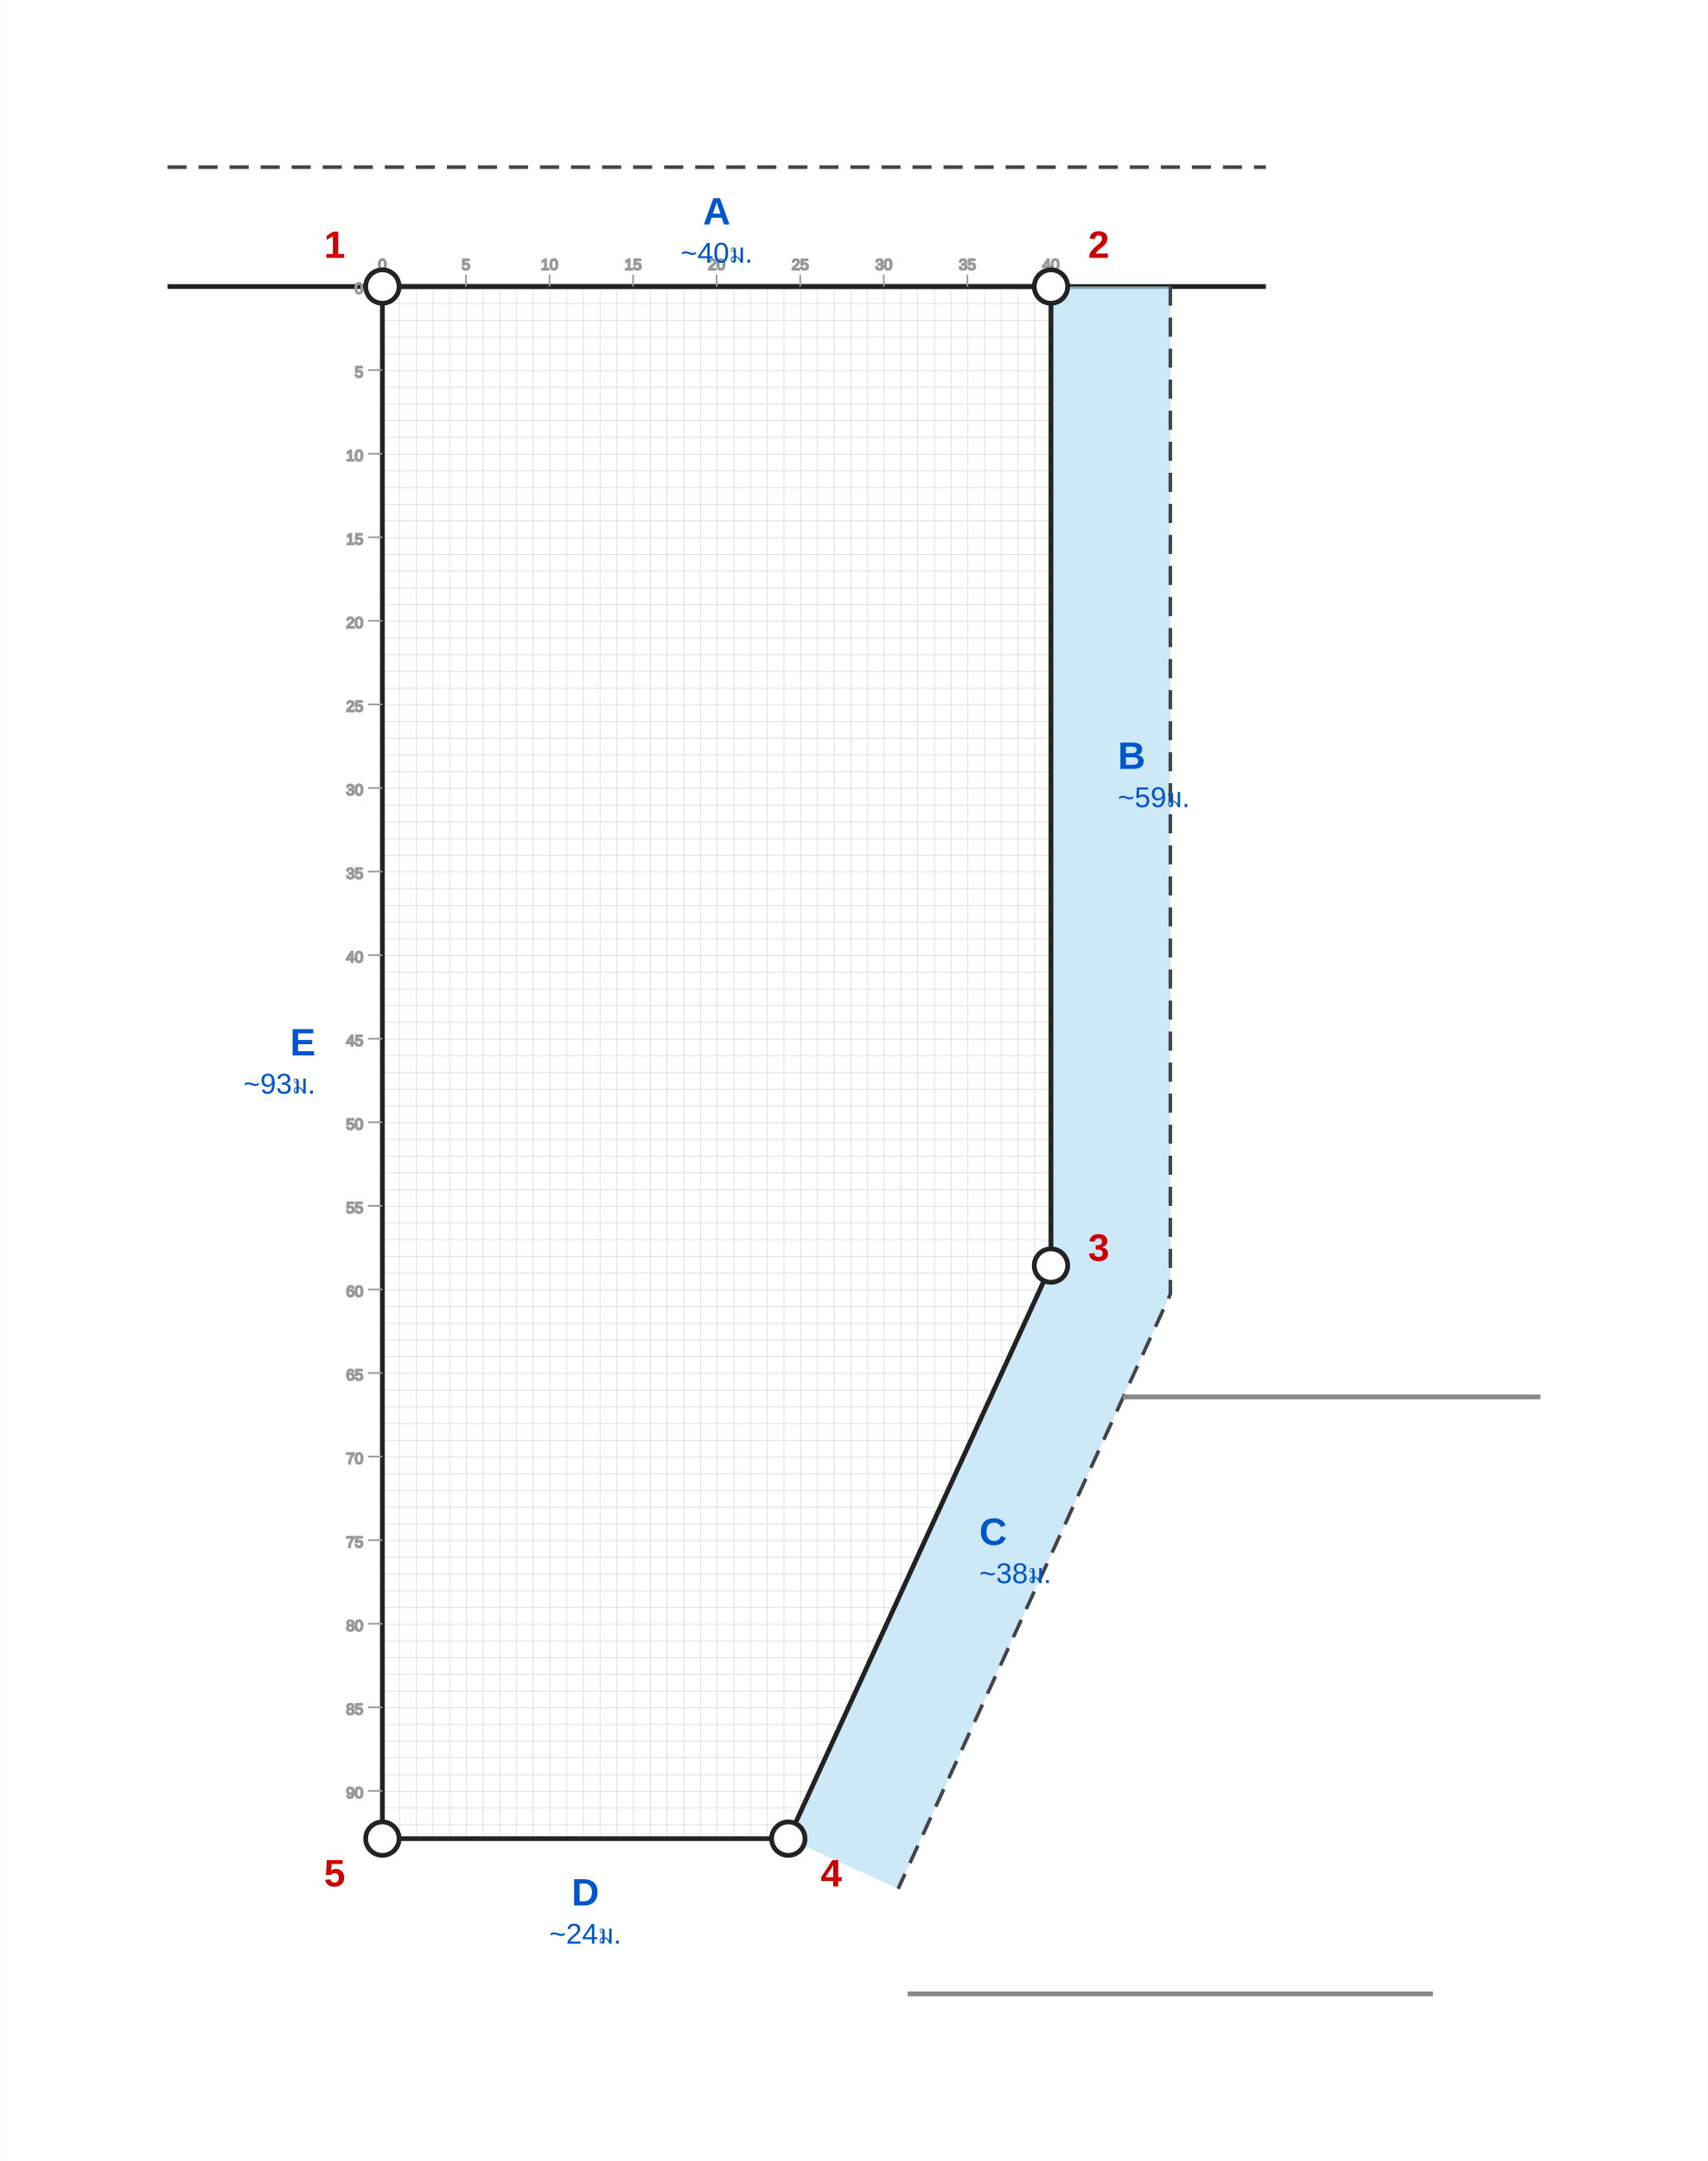
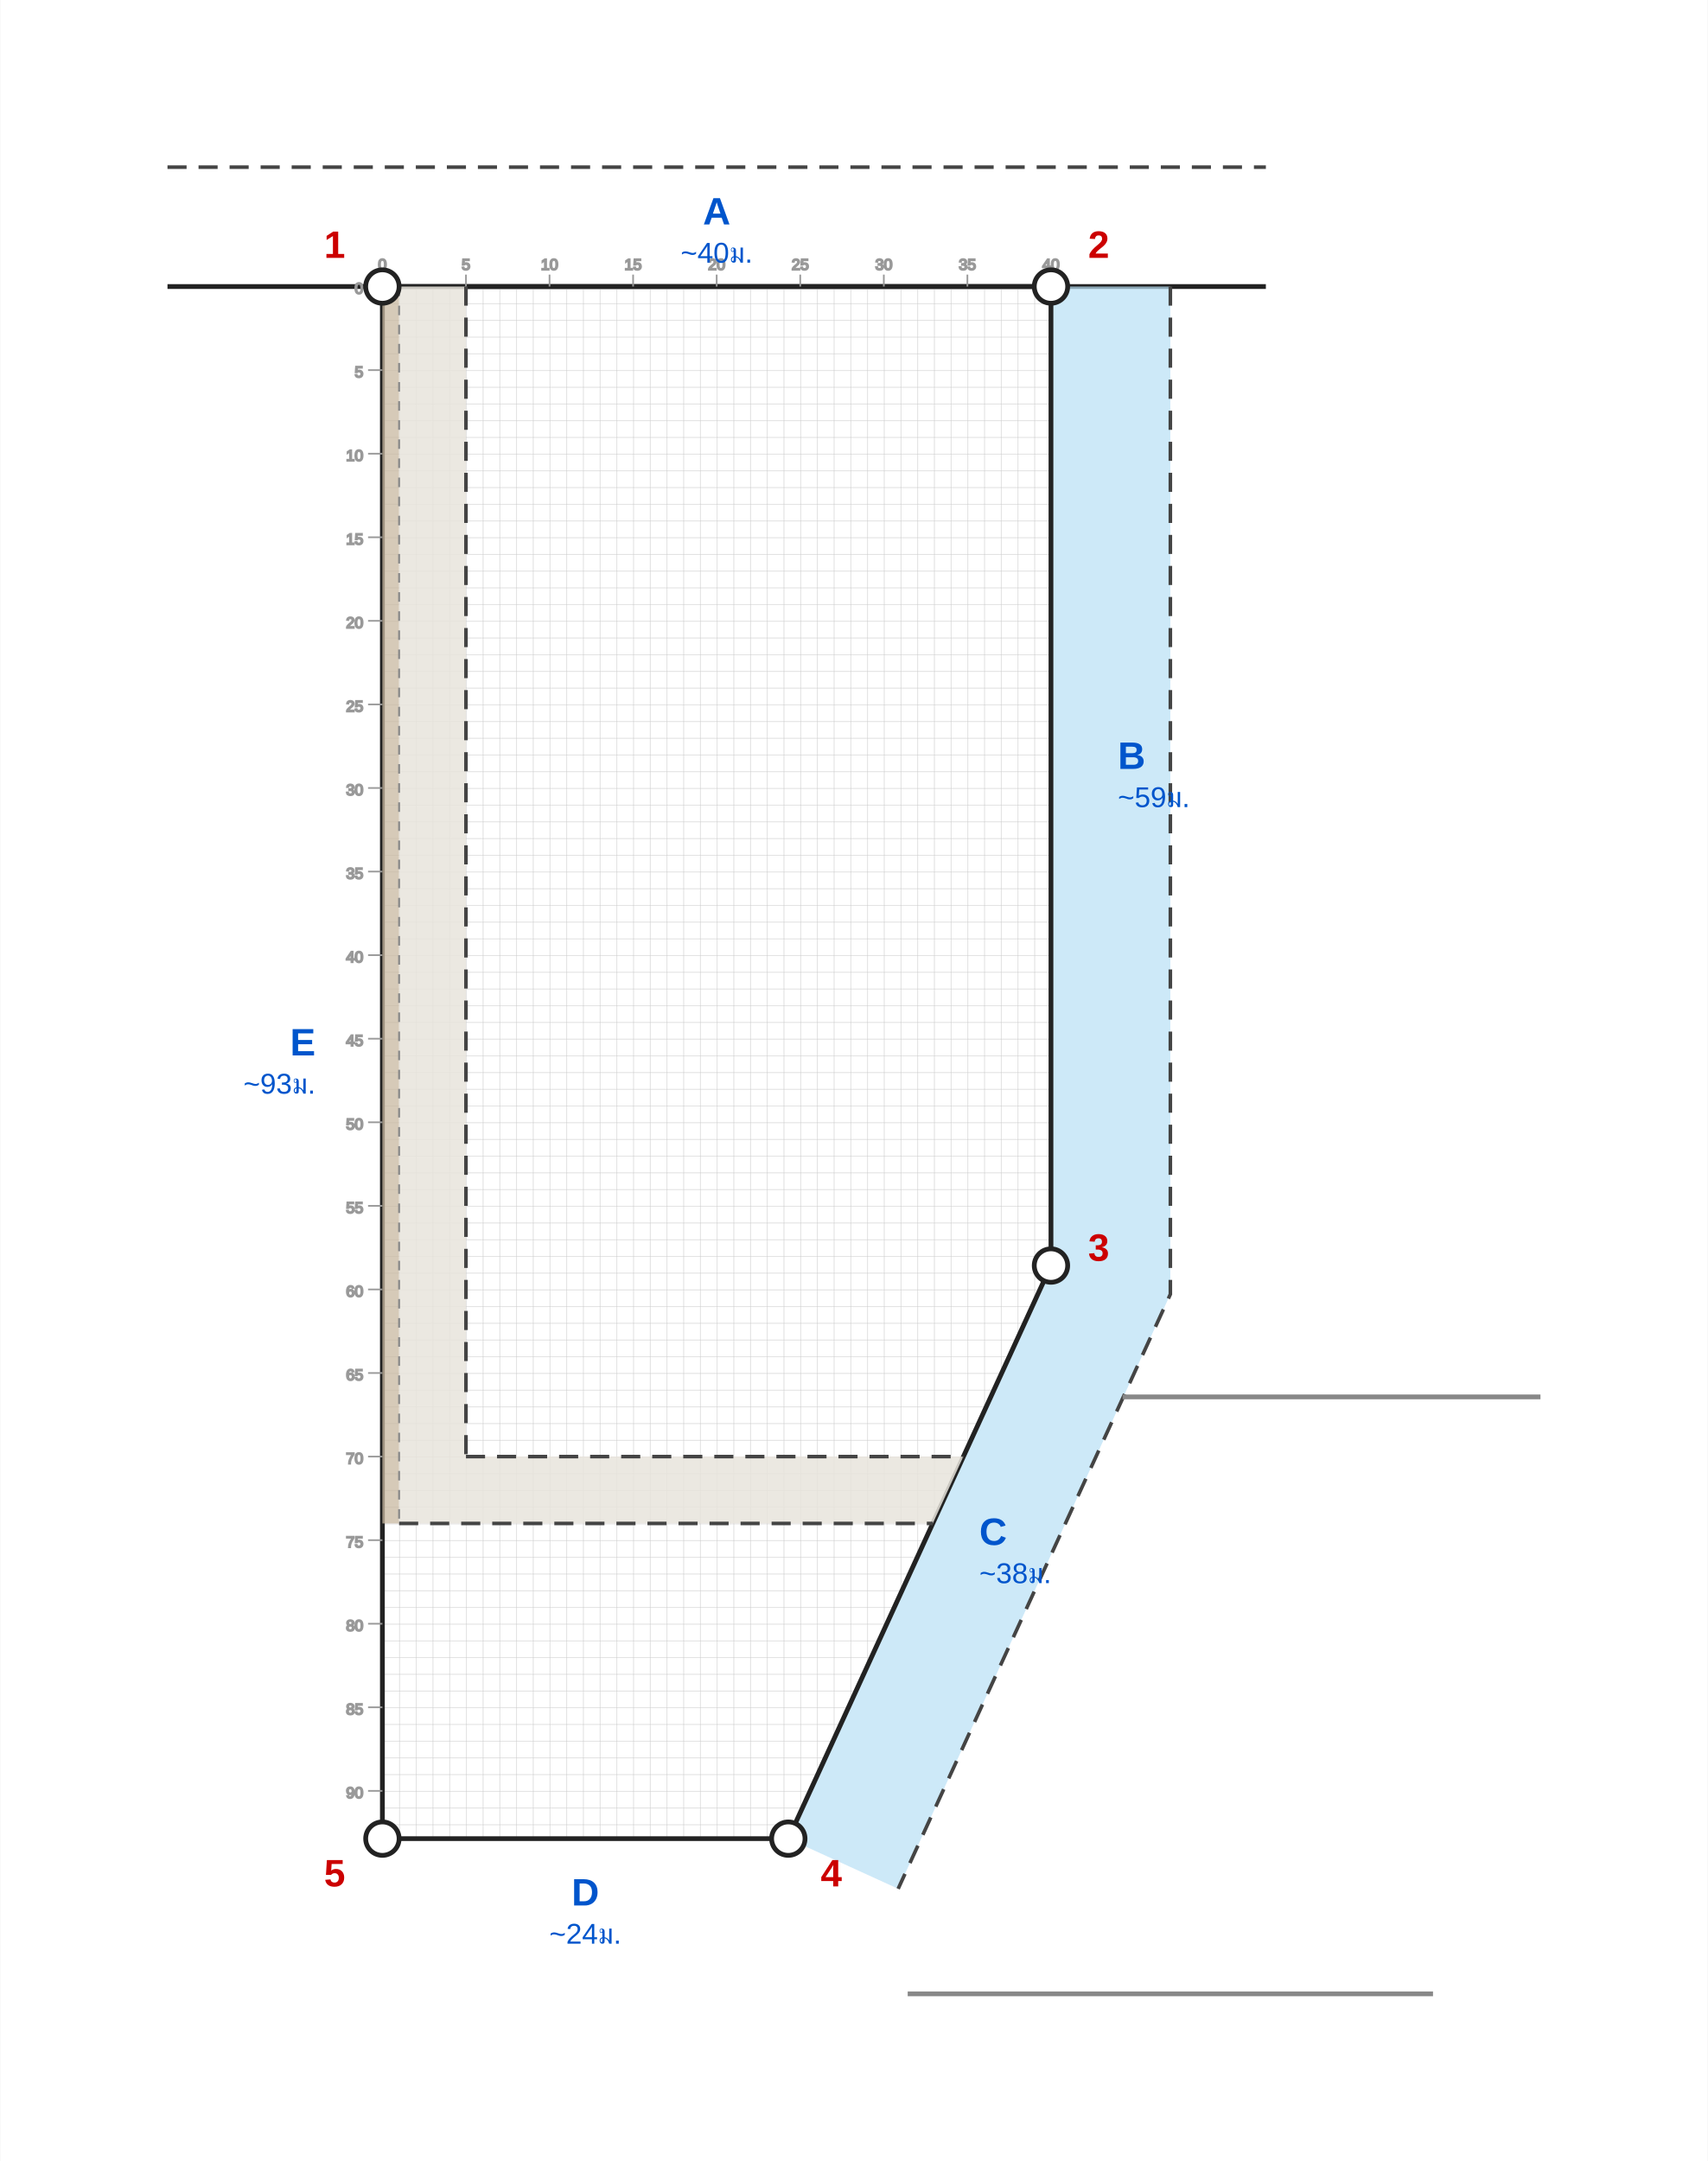
<svg xmlns="http://www.w3.org/2000/svg" viewBox="-10 10 715 905" width="1610" height="2037">
  <rect x="-10" y="10" width="715" height="905" fill="white" />
  <defs>
    <pattern id="grid1m" x="150" y="130" width="7" height="7" patternUnits="userSpaceOnUse">
      <line x1="0" y1="0" x2="7" y2="0" stroke="#ccc" stroke-width="0.4" />
      <line x1="0" y1="0" x2="0" y2="7" stroke="#ccc" stroke-width="0.4" />
    </pattern>
  </defs>
  <line x1="60" y1="80" x2="520" y2="80" stroke="#444" stroke-width="1.5" stroke-dasharray="8,5" />
  <line x1="60" y1="130" x2="520" y2="130" stroke="#222" stroke-width="2" />
  <polygon points="430,130 480,130 480,552 366,801 320,780 430,540" fill="#b8dff5" stroke="none" opacity="0.7" />
  <polyline points="480,130 480,552 366,801" fill="none" stroke="#444" stroke-width="1.5" stroke-dasharray="8,5" />
  <polygon points="150,130 430,130 430,540 320,780 150,780" fill="url(#grid1m)" stroke="none" />
  <polygon points="       150,130       430,130       430,540       320,780       150,780     " fill="none" stroke="#222" stroke-width="2" stroke-linejoin="round" />
  <g stroke="#999" stroke-width="0.7" fill="#999" font-family="Arial" font-size="6.5" text-anchor="middle">
    <line x1="150" y1="125" x2="150" y2="130" />
    <text x="150" y="123">0</text>
    <line x1="185" y1="125" x2="185" y2="130" />
    <text x="185" y="123">5</text>
    <line x1="220" y1="125" x2="220" y2="130" />
    <text x="220" y="123">10</text>
    <line x1="255" y1="125" x2="255" y2="130" />
    <text x="255" y="123">15</text>
    <line x1="290" y1="125" x2="290" y2="130" />
    <text x="290" y="123">20</text>
    <line x1="325" y1="125" x2="325" y2="130" />
    <text x="325" y="123">25</text>
    <line x1="360" y1="125" x2="360" y2="130" />
    <text x="360" y="123">30</text>
    <line x1="395" y1="125" x2="395" y2="130" />
    <text x="395" y="123">35</text>
    <line x1="430" y1="125" x2="430" y2="130" />
    <text x="430" y="123">40</text>
  </g>
  <g stroke="#999" stroke-width="0.7" fill="#999" font-family="Arial" font-size="6.5" text-anchor="end">
    <line x1="144" y1="130" x2="150" y2="130" />
    <text x="142" y="133">0</text>
    <line x1="144" y1="165" x2="150" y2="165" />
    <text x="142" y="168">5</text>
    <line x1="144" y1="200" x2="150" y2="200" />
    <text x="142" y="203">10</text>
    <line x1="144" y1="235" x2="150" y2="235" />
    <text x="142" y="238">15</text>
    <line x1="144" y1="270" x2="150" y2="270" />
    <text x="142" y="273">20</text>
    <line x1="144" y1="305" x2="150" y2="305" />
    <text x="142" y="308">25</text>
    <line x1="144" y1="340" x2="150" y2="340" />
    <text x="142" y="343">30</text>
    <line x1="144" y1="375" x2="150" y2="375" />
    <text x="142" y="378">35</text>
    <line x1="144" y1="410" x2="150" y2="410" />
    <text x="142" y="413">40</text>
    <line x1="144" y1="445" x2="150" y2="445" />
    <text x="142" y="448">45</text>
    <line x1="144" y1="480" x2="150" y2="480" />
    <text x="142" y="483">50</text>
    <line x1="144" y1="515" x2="150" y2="515" />
    <text x="142" y="518">55</text>
    <line x1="144" y1="550" x2="150" y2="550" />
    <text x="142" y="553">60</text>
    <line x1="144" y1="585" x2="150" y2="585" />
    <text x="142" y="588">65</text>
    <line x1="144" y1="620" x2="150" y2="620" />
    <text x="142" y="623">70</text>
    <line x1="144" y1="655" x2="150" y2="655" />
    <text x="142" y="658">75</text>
    <line x1="144" y1="690" x2="150" y2="690" />
    <text x="142" y="693">80</text>
    <line x1="144" y1="725" x2="150" y2="725" />
    <text x="142" y="728">85</text>
    <line x1="144" y1="760" x2="150" y2="760" />
    <text x="142" y="763">90</text>
  </g>
+   <rect x="150" y="130" width="7" height="518" fill="#c8b8a0" opacity="0.75" />
+   <rect x="157" y="130" width="28" height="490" fill="#e8e4dc" opacity="0.85" />
+   <polygon points="157,620 393.3,620 380.5,648 157,648" fill="#e8e4dc" opacity="0.85" />
+   <line x1="185" y1="130" x2="185" y2="620" stroke="#444" stroke-width="1.5" stroke-dasharray="8,5" />
+   <line x1="157" y1="130" x2="157" y2="648" stroke="#888" stroke-width="0.8" stroke-dasharray="4,4" />
+   <line x1="185" y1="620" x2="393.3" y2="620" stroke="#444" stroke-width="1.5" stroke-dasharray="8,5" />
+   <line x1="157" y1="648" x2="380.5" y2="648" stroke="#444" stroke-width="1.5" stroke-dasharray="8,5" />
  <line x1="460" y1="595" x2="635" y2="595" stroke="#888" stroke-width="2" />
  <line x1="370" y1="845" x2="590" y2="845" stroke="#888" stroke-width="2" />
  <circle cx="150" cy="130" r="7" fill="white" stroke="#222" stroke-width="2" />
  <circle cx="430" cy="130" r="7" fill="white" stroke="#222" stroke-width="2" />
  <circle cx="430" cy="540" r="7" fill="white" stroke="#222" stroke-width="2" />
  <circle cx="320" cy="780" r="7" fill="white" stroke="#222" stroke-width="2" />
  <circle cx="150" cy="780" r="7" fill="white" stroke="#222" stroke-width="2" />
  <text x="130" y="118" font-family="Arial" font-size="16" font-weight="bold" fill="#c00" text-anchor="middle">1</text>
  <text x="450" y="118" font-family="Arial" font-size="16" font-weight="bold" fill="#c00" text-anchor="middle">2</text>
  <text x="450" y="538" font-family="Arial" font-size="16" font-weight="bold" fill="#c00" text-anchor="middle">3</text>
  <text x="338" y="800" font-family="Arial" font-size="16" font-weight="bold" fill="#c00" text-anchor="middle">4</text>
  <text x="130" y="800" font-family="Arial" font-size="16" font-weight="bold" fill="#c00" text-anchor="middle">5</text>
  <text x="290" y="104" font-family="Arial" font-size="16" font-weight="bold" fill="#0055cc" text-anchor="middle">A</text>
  <text x="290" y="120" font-family="Arial" font-size="12" fill="#0055cc" text-anchor="middle">~40ม.</text>
  <text x="458" y="332" font-family="Arial" font-size="16" font-weight="bold" fill="#0055cc" text-anchor="start">B</text>
  <text x="458" y="348" font-family="Arial" font-size="12" fill="#0055cc" text-anchor="start">~59ม.</text>
  <text x="400" y="657" font-family="Arial" font-size="16" font-weight="bold" fill="#0055cc" text-anchor="start">C</text>
  <text x="400" y="673" font-family="Arial" font-size="12" fill="#0055cc" text-anchor="start">~38ม.</text>
  <text x="235" y="808" font-family="Arial" font-size="16" font-weight="bold" fill="#0055cc" text-anchor="middle">D</text>
  <text x="235" y="824" font-family="Arial" font-size="12" fill="#0055cc" text-anchor="middle">~24ม.</text>
  <text x="122" y="452" font-family="Arial" font-size="16" font-weight="bold" fill="#0055cc" text-anchor="end">E</text>
  <text x="122" y="468" font-family="Arial" font-size="12" fill="#0055cc" text-anchor="end">~93ม.</text>
</svg>
